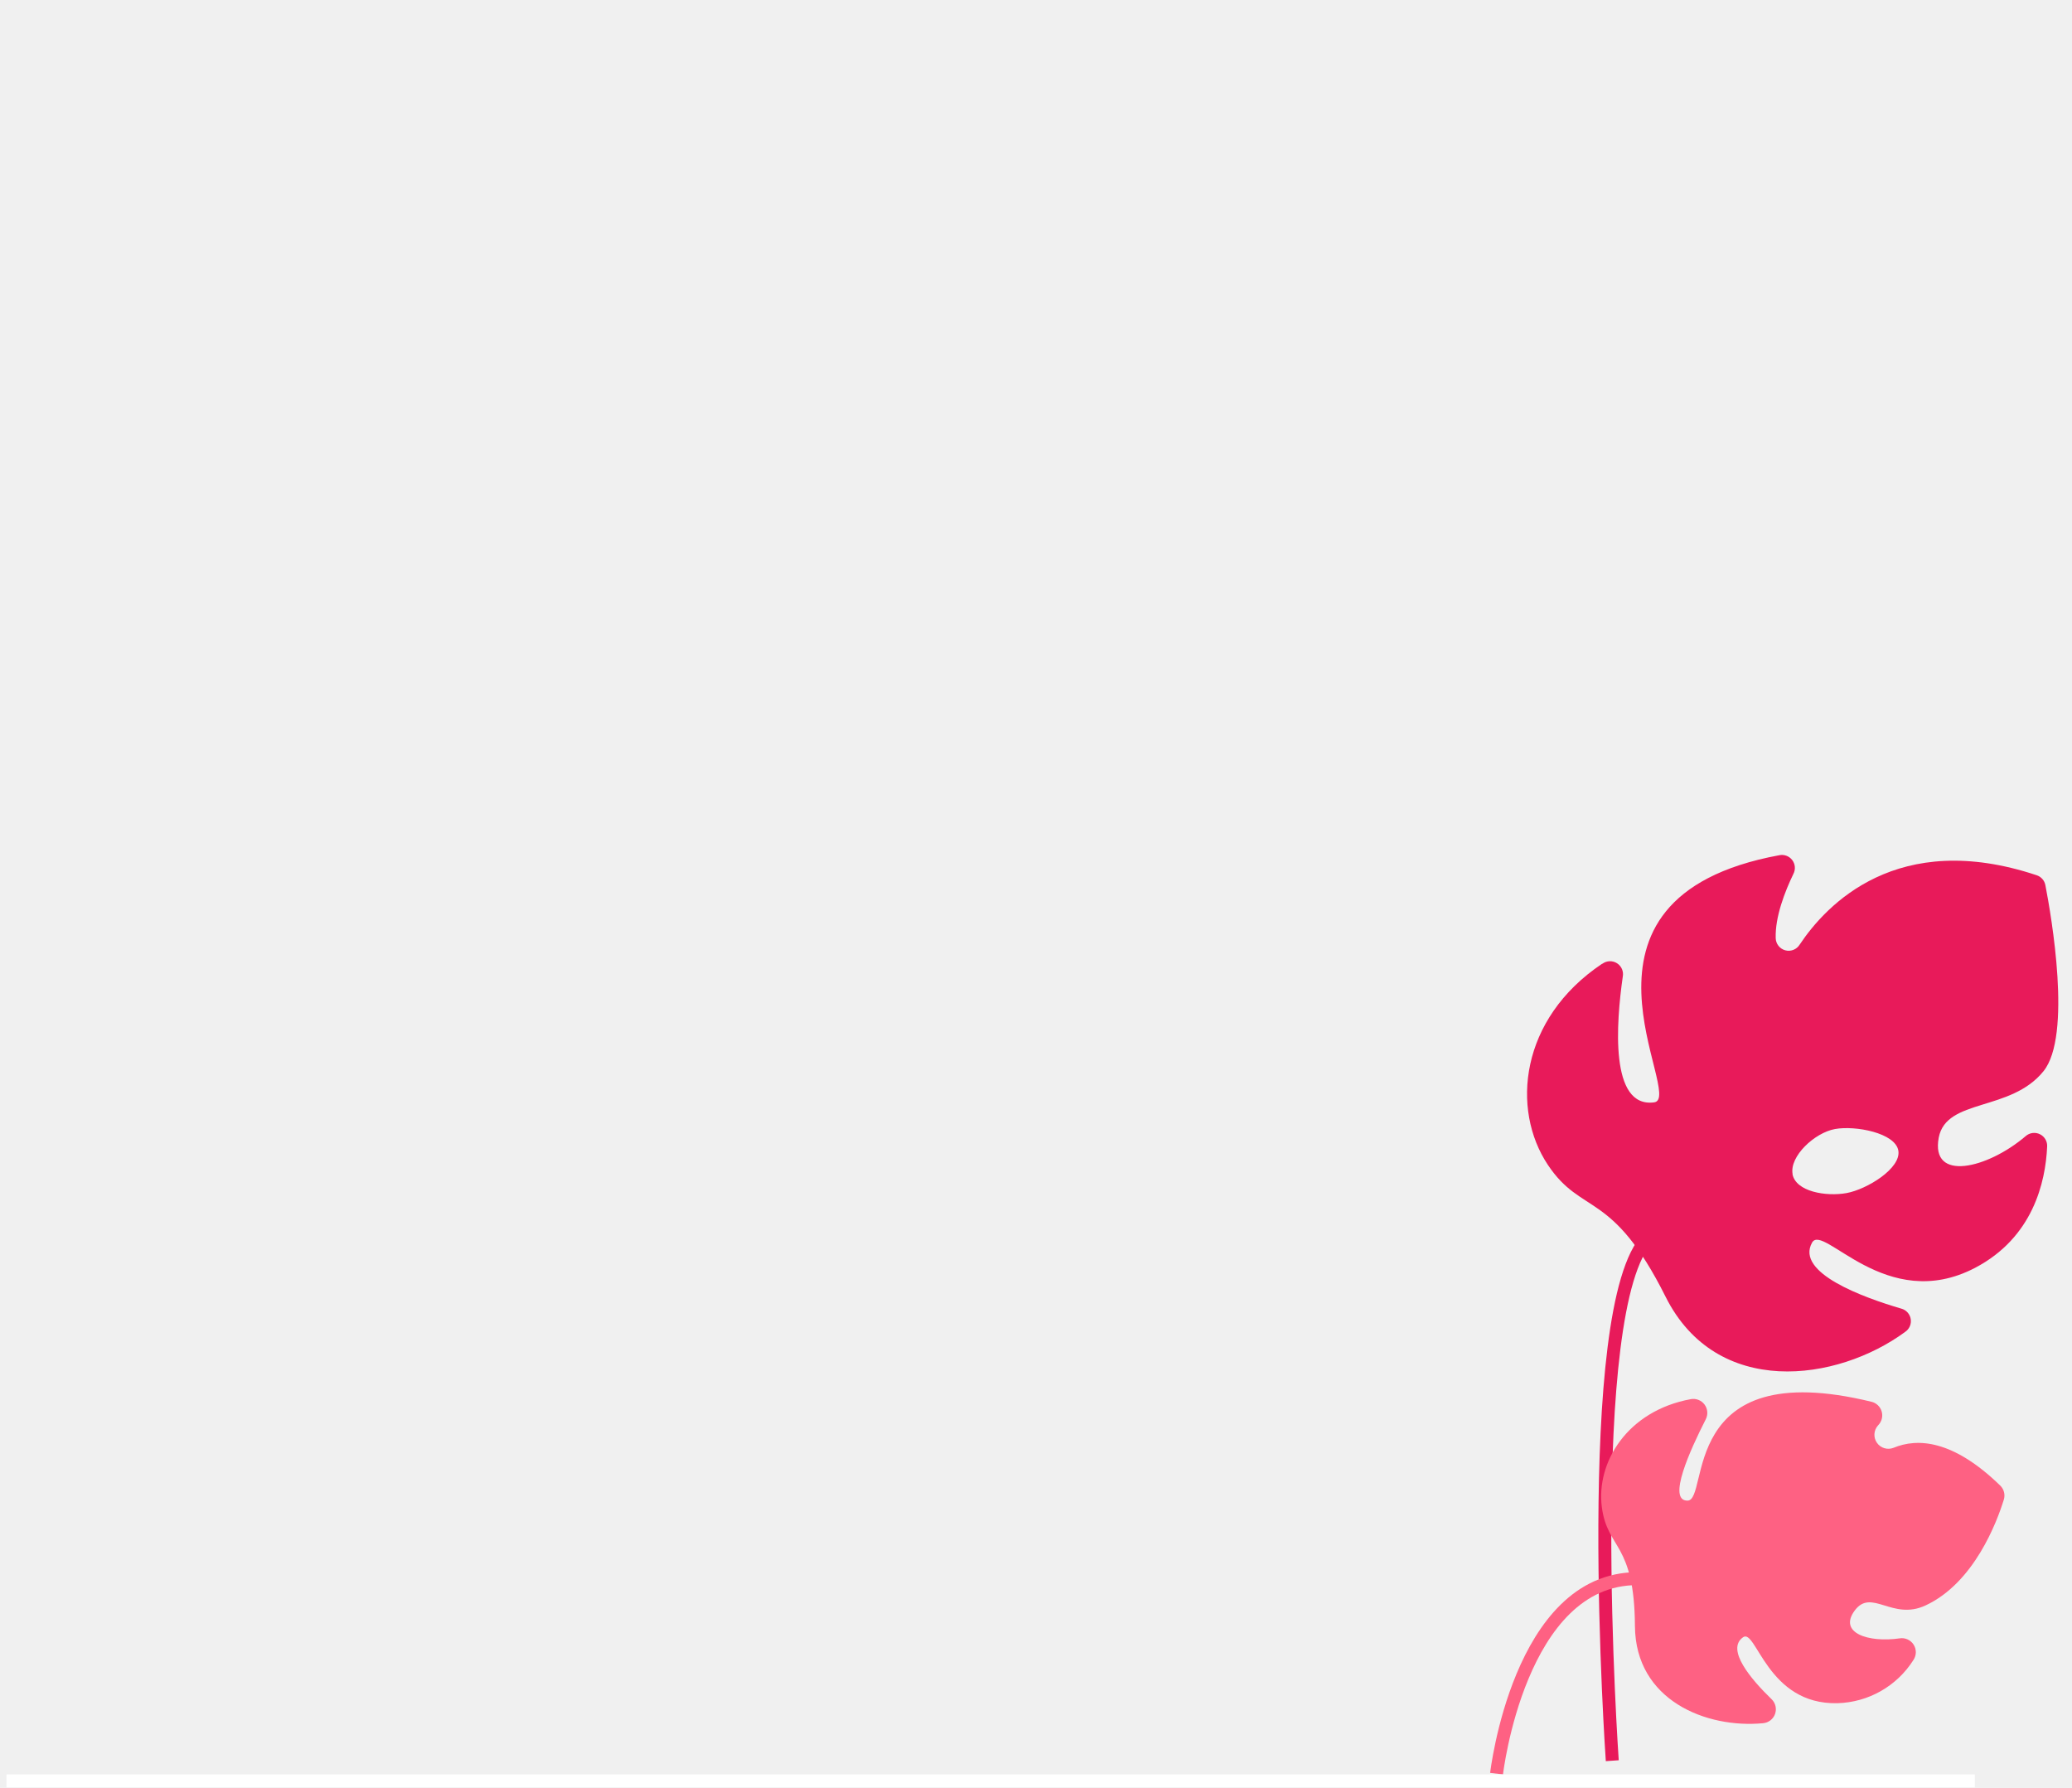
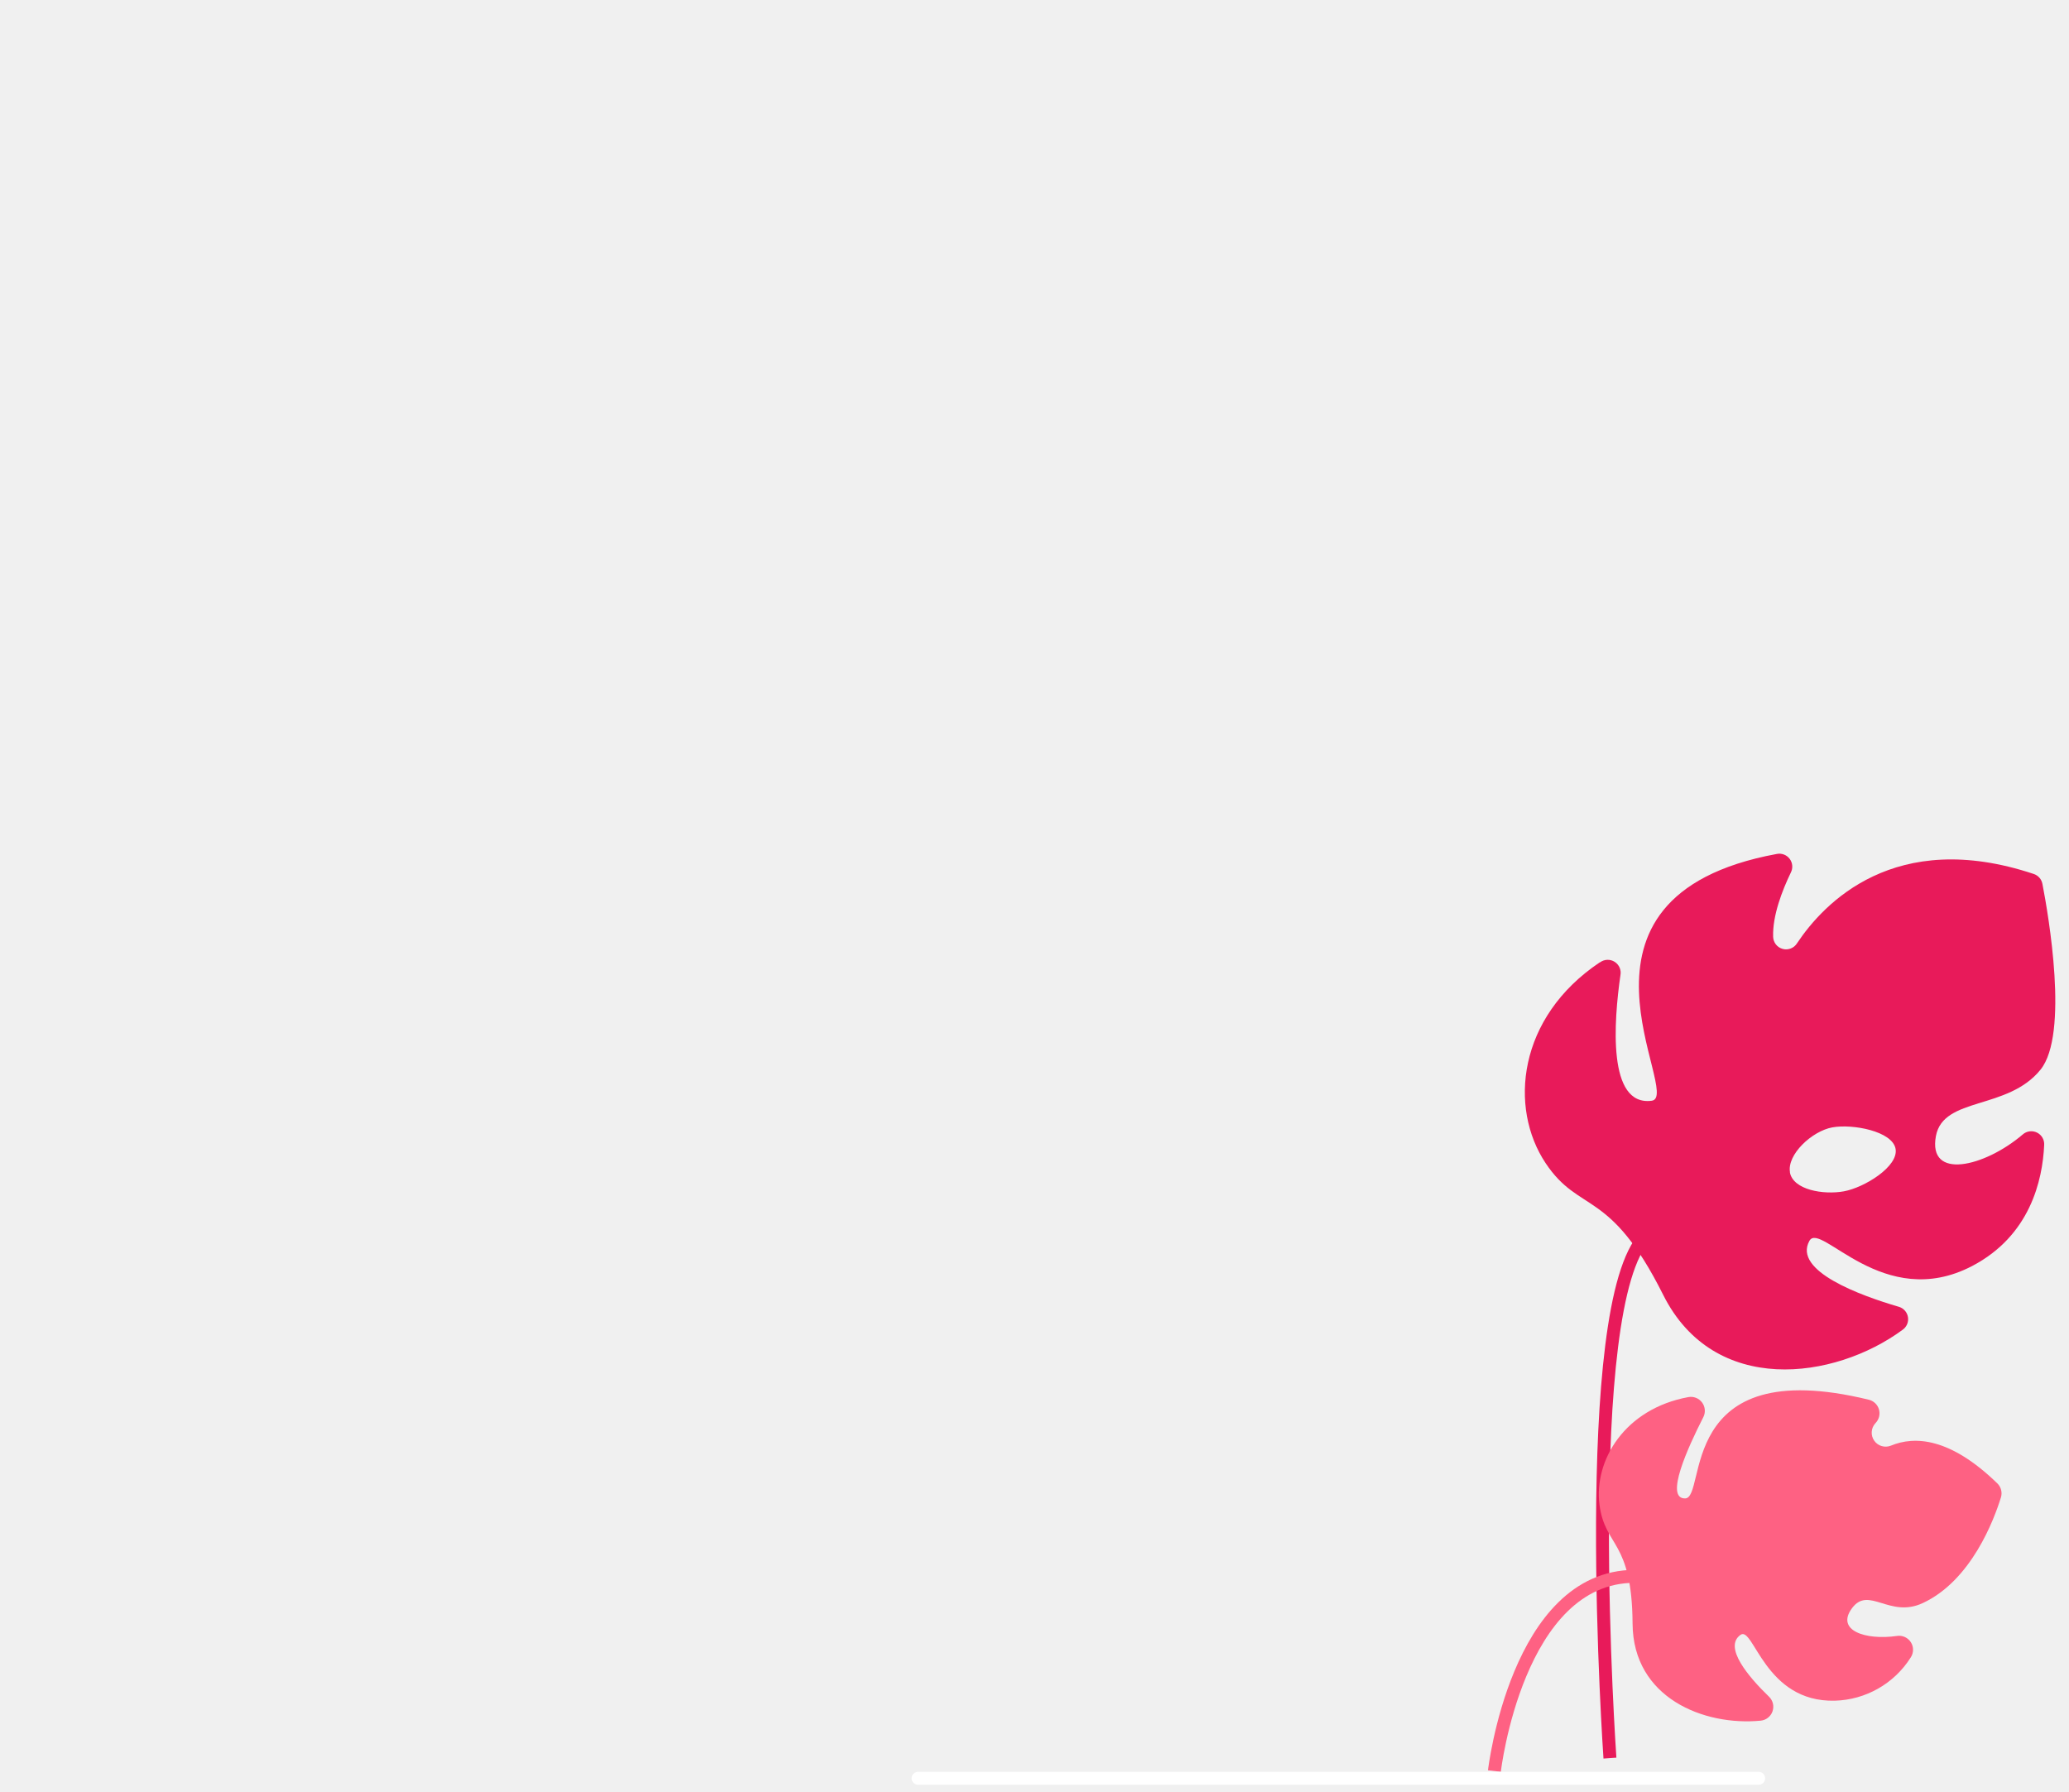
- <svg xmlns="http://www.w3.org/2000/svg" viewBox="0 0 320 276">
+ <svg xmlns="http://www.w3.org/2000/svg" viewBox="0 0 320 277">
  <g>
    <path d="M263.47,206.82a2,2,0,0,1,3.15,2c-1,7-2.07,20.33,4.85,19.4,4.94-.66-16.65-31.53,19.32-38.16a2,2,0,0,1,2.18,2.89c-1.32,2.74-2.83,6.61-2.73,9.9a2,2,0,0,0,3.71,1c4.1-6.15,15.1-17.86,36.59-10.7a2,2,0,0,1,1.35,1.54c0.93,4.8,4.13,23.24-.29,28.72-5.09,6.31-15,4.14-16.18,10.25-1.3,6.91,7.51,4.82,13.42-.22a2,2,0,0,1,3.32,1.64c-0.25,5.45-2.18,14-11.12,18.69-13.78,7.21-23.48-7-25.19-3.88-2.59,4.66,7.94,8.47,13.78,10.18a2,2,0,0,1,.61,3.59c-10.52,7.74-29.13,10.28-37-5.41-8.3-16.59-12.93-12.49-18.19-20.38-5.71-8.57-4.33-22.54,8.38-31.05m29.4,32.47c0.5,2.73,5.2,3.51,8.35,2.94s8.47-3.83,8-6.56-6.62-3.9-9.78-3.33-7.05,4.22-6.55,6.95" transform="translate(-16 -58)" fill="#e81a5a">
      <animateTransform attributeName="transform" type="translate" from="-16 -58" to="-16 -58" dur="1.4s" />
      <animateTransform attributeName="transform" type="rotate" values="-3, 260, 250; 0, 260, 250; 3, 260, 250; 0, 260, 250; -3, 260, 250;" dur="1.4s" repeatCount="indefinite" fill="freeze" additive="sum" />
    </path>
    <path d="M263,327.88s-4.91-70.27,5.54-80.72" transform="translate(-14 -56)" fill="none" stroke="#e81a5a" stroke-miterlimit="10" stroke-width="2" />
  </g>
  <g id="clouds">
    <animate attributeType="CSS" attributeName="opacity" from="1" to="0" dur="0.85s" repeatCount="1" fill="freeze" begin="6s" />
    <line x1="51.31" y1="23.72" x2="91.08" y2="23.72" transform="translate(380 0)" fill="none" stroke="#fff" stroke-linecap="round" stroke-miterlimit="10" stroke-width="2">
      <animateTransform attributeName="transform" type="translate" from="380 0" to="-40 0" dur="2s" repeatCount="1" fill="freeze" begin="4s" />
      <animateTransform attributeName="transform" type="translate" from="0 0" to="0 -50" dur="0.85s" repeatCount="1" fill="freeze" additive="sum" begin="6s" />
    </line>
    <path d="M85.22,67.45H57.86a12.4,12.4,0,1,0-24.8,0H15.13" transform="translate(406 -50)" fill="none" stroke="#fff" stroke-linecap="round" stroke-miterlimit="10" stroke-width="2">
      <animateTransform attributeName="transform" type="translate" from="406 -50" to="-14 -50" dur="2s" repeatCount="1" fill="freeze" begin="4s" />
      <animateTransform attributeName="transform" type="translate" from="0 0" to="0 -64" dur="0.5s" repeatCount="1" fill="freeze" additive="sum" begin="6.5s" />
    </path>
    <line x1="79.35" y1="13.45" x2="101.55" y2="13.45" transform="translate(420 0)" fill="none" stroke="#fff" stroke-linecap="round" stroke-miterlimit="10" stroke-width="2">
      <animateTransform attributeName="transform" type="translate" from="420 0" to="0 0" dur="2s" repeatCount="1" fill="freeze" begin="4s" />
      <animateTransform attributeName="transform" type="translate" from="0 0" to="0 -50" dur="0.5s" repeatCount="1" fill="freeze" additive="sum" begin="6.5s" />
    </line>
    <line x1="258" y1="91.28" x2="297.78" y2="91.28" transform="translate(420 0)" fill="none" stroke="#fff" stroke-linecap="round" stroke-miterlimit="10" stroke-width="2">
      <animateTransform attributeName="transform" type="translate" from="420 0" to="0 0" dur="2s" repeatCount="1" fill="freeze" begin="4s" />
      <animateTransform attributeName="transform" type="translate" from="0 0" to="0 -50" dur="0.5s" repeatCount="1" fill="freeze" additive="sum" begin="6.5s" />
    </line>
    <line x1="286.05" y1="81" x2="308.25" y2="81" transform="translate(420 0)" fill="none" stroke="#fff" stroke-linecap="round" stroke-miterlimit="10" stroke-width="2">
      <animateTransform attributeName="transform" type="translate" from="420 0" to="0 0" dur="2s" repeatCount="1" fill="freeze" begin="4s" />
      <animateTransform attributeName="transform" type="translate" from="0 0" to="0 -50" dur="0.5s" repeatCount="1" fill="freeze" additive="sum" begin="6.5s" />
    </line>
    <path d="M235.77,119H216.32a35.49,35.49,0,0,0-68-13.69A26.34,26.34,0,0,0,135.43,102a26.72,26.72,0,0,0-24.8,17H95.48a10.49,10.49,0,0,0,0,21h140.3a10.49,10.49,0,0,0,0-21" transform="translate(406 -54)" fill="#fff">
      <animateTransform attributeName="transform" type="translate" from="406 -54" to="-14 -54" dur="2s" repeatCount="1" fill="freeze" begin="4s" />
      <animateTransform attributeName="transform" type="translate" from="0 0" to="0 -104" dur="0.5s" repeatCount="1" fill="freeze" additive="sum" begin="6.5s" />
    </path>
  </g>
  <g id="case" transform="scale(0) translate(0 -232)">
    <animateTransform attributeName="transform" type="scale" values="0; 0.1; 0.2; 0.5; 1" keyTimes="0; 0.3; 0.6; 0.8; 1" dur="2s" repeatCount="1" fill="freeze" begin="6.4s" />
    <animateTransform attributeName="transform" type="translate" from="0 -232" to="-200 -232" dur="2s" repeatCount="1" fill="freeze" begin="6.4s" additive="sum" />
    <animateTransform attributeName="transform" type="rotate" values="30, 50, 140; -30, 50, 142; 20, 50, 142; 18.3, 50, 142; -6.5, 50, 140; 0, 50, 142" keyTimes="0; 0.3; 0.6; 0.8; 0.9; 1" calcMode="paced" dur="2s" repeatCount="1" fill="freeze" begin="6.4s" additive="sum" />
    <animateMotion dur="2s" begin="6s" path="M 203 50 C 190 30 132 15 103 21 c -16 1 -90 2 -94 67 c 3.54 39.18 59.83 61.15 75.7 67.35 c 53.65 20.94 94.43 8.79 123.3 29.65 c 2.89 7.25 0.78 19.69 -24.48 41.47" fill="freeze" />
    <path d="M251.89,328.88a3.54,3.54,0,0,0,3.53-3.53v-5.07a3.53,3.53,0,1,0-7.06,0v5.07a3.55,3.55,0,0,0,3.53,3.53" transform="translate(0 -55)" fill="#a67ee5" />
    <path d="M251.89,328.88a3.54,3.54,0,0,0,3.53-3.53v-5.07a3.53,3.53,0,1,0-7.06,0v5.07A3.55,3.55,0,0,0,251.89,328.88Z" transform="translate(0 -55)" fill="none" stroke="#fff" stroke-miterlimit="10" stroke-width="2" />
    <path d="M176.35,328.88a3.54,3.54,0,0,0,3.53-3.53v-5.07a3.53,3.53,0,1,0-7.06,0v5.07a3.54,3.54,0,0,0,3.53,3.53" transform="translate(0 -55)" fill="#a67ee5" />
    <path d="M176.35,328.88a3.54,3.54,0,0,0,3.53-3.53v-5.07a3.53,3.53,0,1,0-7.06,0v5.07A3.54,3.54,0,0,0,176.35,328.88Z" transform="translate(0 -55)" fill="none" stroke="#fff" stroke-miterlimit="10" stroke-width="2" />
    <path d="M170.92,320.29h74.5a11.38,11.38,0,0,0,11.35-11.35V242.86a11.38,11.38,0,0,0-11.35-11.35h-74.5a11.38,11.38,0,0,0-11.35,11.35v66.08a11.38,11.38,0,0,0,11.35,11.35" transform="translate(0 -55)" fill="#a67ee5" />
    <rect x="13.44" y="149.73" width="97.2" height="88.78" rx="11.35" ry="11.35" fill="none" stroke="#fff" stroke-miterlimit="10" stroke-width="2" transform="translate(146 27)" />
    <path d="M199.26,219.15h32.4a4.09,4.09,0,0,1,4.08,4.08v16a1.19,1.19,0,0,1-1.19,1.19h-2.7a1.19,1.19,0,0,1-1.19-1.19V224.86a1.27,1.27,0,0,0-1.27-1.27H201.53a1.27,1.27,0,0,0-1.27,1.27v14.38a1.19,1.19,0,0,1-1.19,1.19h-2.7a1.19,1.19,0,0,1-1.19-1.19v-16a4.1,4.1,0,0,1,4.09-4.08" transform="translate(0 -55)" fill="#a67ee5" />
    <path d="M199.26,219.15h32.4a4.09,4.09,0,0,1,4.08,4.08v16a1.19,1.19,0,0,1-1.19,1.19h-2.7a1.19,1.19,0,0,1-1.19-1.19V224.86a1.27,1.27,0,0,0-1.27-1.27H201.53a1.27,1.27,0,0,0-1.27,1.27v14.38a1.19,1.19,0,0,1-1.19,1.19h-2.7a1.19,1.19,0,0,1-1.19-1.19v-16A4.1,4.1,0,0,1,199.26,219.15Z" transform="translate(0 -55)" fill="none" stroke="#fff" stroke-miterlimit="10" stroke-width="2" />
    <path d="M185.34,320.29h74.5a11.38,11.38,0,0,0,11.35-11.35V242.86a11.38,11.38,0,0,0-11.35-11.35h-74.5A11.38,11.38,0,0,0,174,242.86v66.08a11.39,11.39,0,0,0,11.35,11.35" transform="translate(0 -55)" fill="#a67ee5" />
    <path d="M185.34,320.29h74.5a11.38,11.38,0,0,0,11.35-11.35V242.86a11.38,11.38,0,0,0-11.35-11.35h-74.5A11.38,11.38,0,0,0,174,242.86v66.08A11.39,11.39,0,0,0,185.34,320.29Z" transform="translate(0 -55)" fill="none" stroke="#fff" stroke-miterlimit="10" stroke-width="2" />
    <line x1="108.1" y1="170.64" x2="44.84" y2="170.64" fill="none" stroke="#fff" stroke-linecap="round" stroke-miterlimit="10" stroke-width="2" transform="translate(146 27)" />
    <line x1="108.1" y1="194.12" x2="44.84" y2="194.12" fill="none" stroke="#fff" stroke-linecap="round" stroke-miterlimit="10" stroke-width="2" transform="translate(146 27)" />
    <line x1="108.1" y1="217.59" x2="44.84" y2="217.59" fill="none" stroke="#fff" stroke-linecap="round" stroke-miterlimit="10" stroke-width="2" transform="translate(146 27)" />
    <path d="M168.12,253.68h0.67v44.46h-0.67a3.53,3.53,0,0,1-3.52-3.51V257.2a3.52,3.52,0,0,1,3.52-3.52" transform="translate(0 -55)" fill="#a67ee5" />
    <path d="M168.12,253.68h0.67v44.46h-0.67a3.53,3.53,0,0,1-3.52-3.51V257.2A3.52,3.52,0,0,1,168.12,253.68Z" transform="translate(0 -55)" fill="none" stroke="#fff" stroke-miterlimit="10" stroke-width="2" />
    <line x1="69.34" y1="137.08" x2="13.75" y2="57.25" fill="none" stroke="#fff" stroke-linecap="round" stroke-linejoin="round" stroke-width="2" transform="translate(146 27)" />
    <line x1="69.34" y1="137.08" x2="50.8" y2="57.25" fill="none" stroke="#fff" stroke-linecap="round" stroke-linejoin="round" stroke-width="2" transform="translate(146 27)" />
    <line x1="87.86" y1="57.25" x2="69.34" y2="137.08" fill="none" stroke="#fff" stroke-linecap="round" stroke-linejoin="round" stroke-width="2" transform="translate(146 27)" />
    <line x1="124.92" y1="57.25" x2="69.34" y2="137.08" fill="none" stroke="#fff" stroke-linecap="round" stroke-linejoin="round" stroke-width="2" transform="translate(146 27)" />
    <path d="M215.46,83.44A55.58,55.58,0,0,1,271,139c0-6.76-8.3-12.25-18.53-12.25s-18.31,5.35-18.52,12c0,0.08,0,.17,0,0.26,0-6.76-8.3-12.25-18.53-12.25s-18.54,5.49-18.54,12.25c0-.09,0-0.17,0-0.26-0.22-6.64-8.42-12-18.52-12s-18.52,5.49-18.52,12.25a55.58,55.58,0,0,1,55.59-55.59m0-1.66A57.31,57.31,0,0,0,158.22,139a1.66,1.66,0,1,0,3.32,0c0-5.84,7.57-10.59,16.87-10.59,9.11,0,16.68,4.66,16.86,10.38V139a1.66,1.66,0,0,0,3.32,0c0-5.84,7.57-10.59,16.87-10.59s16.87,4.75,16.87,10.59a1.66,1.66,0,0,0,3.32,0v-0.21c0.18-5.73,7.74-10.39,16.86-10.39,9.3,0,16.87,4.75,16.87,10.59a1.66,1.66,0,1,0,3.32,0,57.3,57.3,0,0,0-57.23-57.25" transform="translate(0 -55)" fill="#fff" />
    <path d="M215.46,83.44c9.92,0,18,20.9,18.54,55.33,0.21-6.65,8.41-12,18.52-12S271,132.27,271,139a55.59,55.59,0,0,0-55.59-55.59" transform="translate(0 -55)" fill="#e81a5a" />
    <path d="M215.45,83.44A55.58,55.58,0,0,0,159.87,139c0-6.76,8.3-12.25,18.52-12.25s18.3,5.35,18.52,12c0.52-34.43,8.61-55.32,18.53-55.32" transform="translate(0 -55)" fill="#fe6183" />
    <path d="M215.46,83.44c-9.93,0-18,20.9-18.54,55.32,0,0.09,0,.17,0,0.26,0-6.76,8.3-12.25,18.53-12.25S234,132.27,234,139c0-.09,0-0.17,0-0.26-0.51-34.43-8.6-55.33-18.52-55.33" transform="translate(0 -55)" fill="#f7396b" />
  </g>
  <path d="M322.92,283.4a2.14,2.14,0,0,1,.55,2.17c-1.06,3.43-4.58,12.85-12.1,16.34-5.13,2.38-8.33-2.7-10.92.77s2.1,5,6.92,4.31a2.16,2.16,0,0,1,2.14,3.34A14.34,14.34,0,0,1,297.78,317c-10.84.27-12.55-11.58-14.57-10.19-2.72,1.89,1.27,6.55,4.39,9.57a2.16,2.16,0,0,1-1.3,3.71c-8.76.84-19.72-3.51-19.8-15-0.08-12.94-4.25-11.8-5.11-18.35-0.91-6.88,3.88-14.88,13.74-16.69a2.16,2.16,0,0,1,2.31,3.11c-2.41,4.73-6,12.6-2.82,12.56,3.46,0-1.58-22.58,28.43-15.26a2.16,2.16,0,0,1,1.09,3.54l-0.1.11a2.16,2.16,0,0,0,2.41,3.45c3.66-1.52,9.16-1.27,16.47,5.84" transform="translate(-14 -54)" fill="#fe6183">
    <animateTransform attributeName="transform" type="translate" values="-14 -54; -14 -50; -14 -54; -14 -54; -14 -50; -14 -54" keyTimes="0; 0.15; 0.3; 0.7; 0.85; 1" dur="4s" repeatCount="2" />
    <animateTransform attributeName="transform" type="rotate" values="0, 270, 290; 5, 270, 290; 0, 270, 290; 0, 270, 290; 5, 270, 290; 0, 270, 290;" keyTimes="0; 0.15; 0.3; 0.7; 0.85; 1" dur="4s" repeatCount="indefinite" fill="freeze" additive="sum" />
  </path>
  <path d="M245.13,327.88s3.48-30.11,21.7-30.11" transform="translate(-14 -54)" fill="none" stroke="#fe6183" stroke-miterlimit="10" stroke-width="2">
    <animate attributeName="d" type="translate" values="M245.13,327.88s3.48-30.11,21.7-30.115;       M 245.13 327.88 s 3.48 -30.11 22.87 -27.88;       M245.13,327.88s3.48-30.11,21.7-30.115;       M245.13,327.88s3.48-30.11,21.7-30.115;       M 245.13 327.88 s 3.48 -30.11 22.87 -27.88;       M245.13,327.88s3.48-30.11,21.7-30.115" keyTimes="0; 0.15; 0.3; 0.7; 0.85; 1" dur="4s" repeatCount="2" />
  </path>
-   <line x1="1" y1="275" x2="305" y2="275" fill="none" stroke="#fff" stroke-width="2">
-     <animate attributeName="x1" from="1" to="138" dur="0.25s" fill="freeze" begin="5.25s" />
-     <animate attributeName="x2" from="137" to="305" dur="0.25s" fill="freeze" begin="5s" />
-   </line>
+   <path fill="none" stroke="#fff" stroke-linecap="round" stroke-miterlimit="10" stroke-width="2" d="M142 275h130">
+     <animate attributeName="d" values="M2 275h0; M2 275h270; M142 275h130" keyTimes="0; 0.7; 1" dur="0.25s" fill="freeze" />
+   </path>
</svg>
